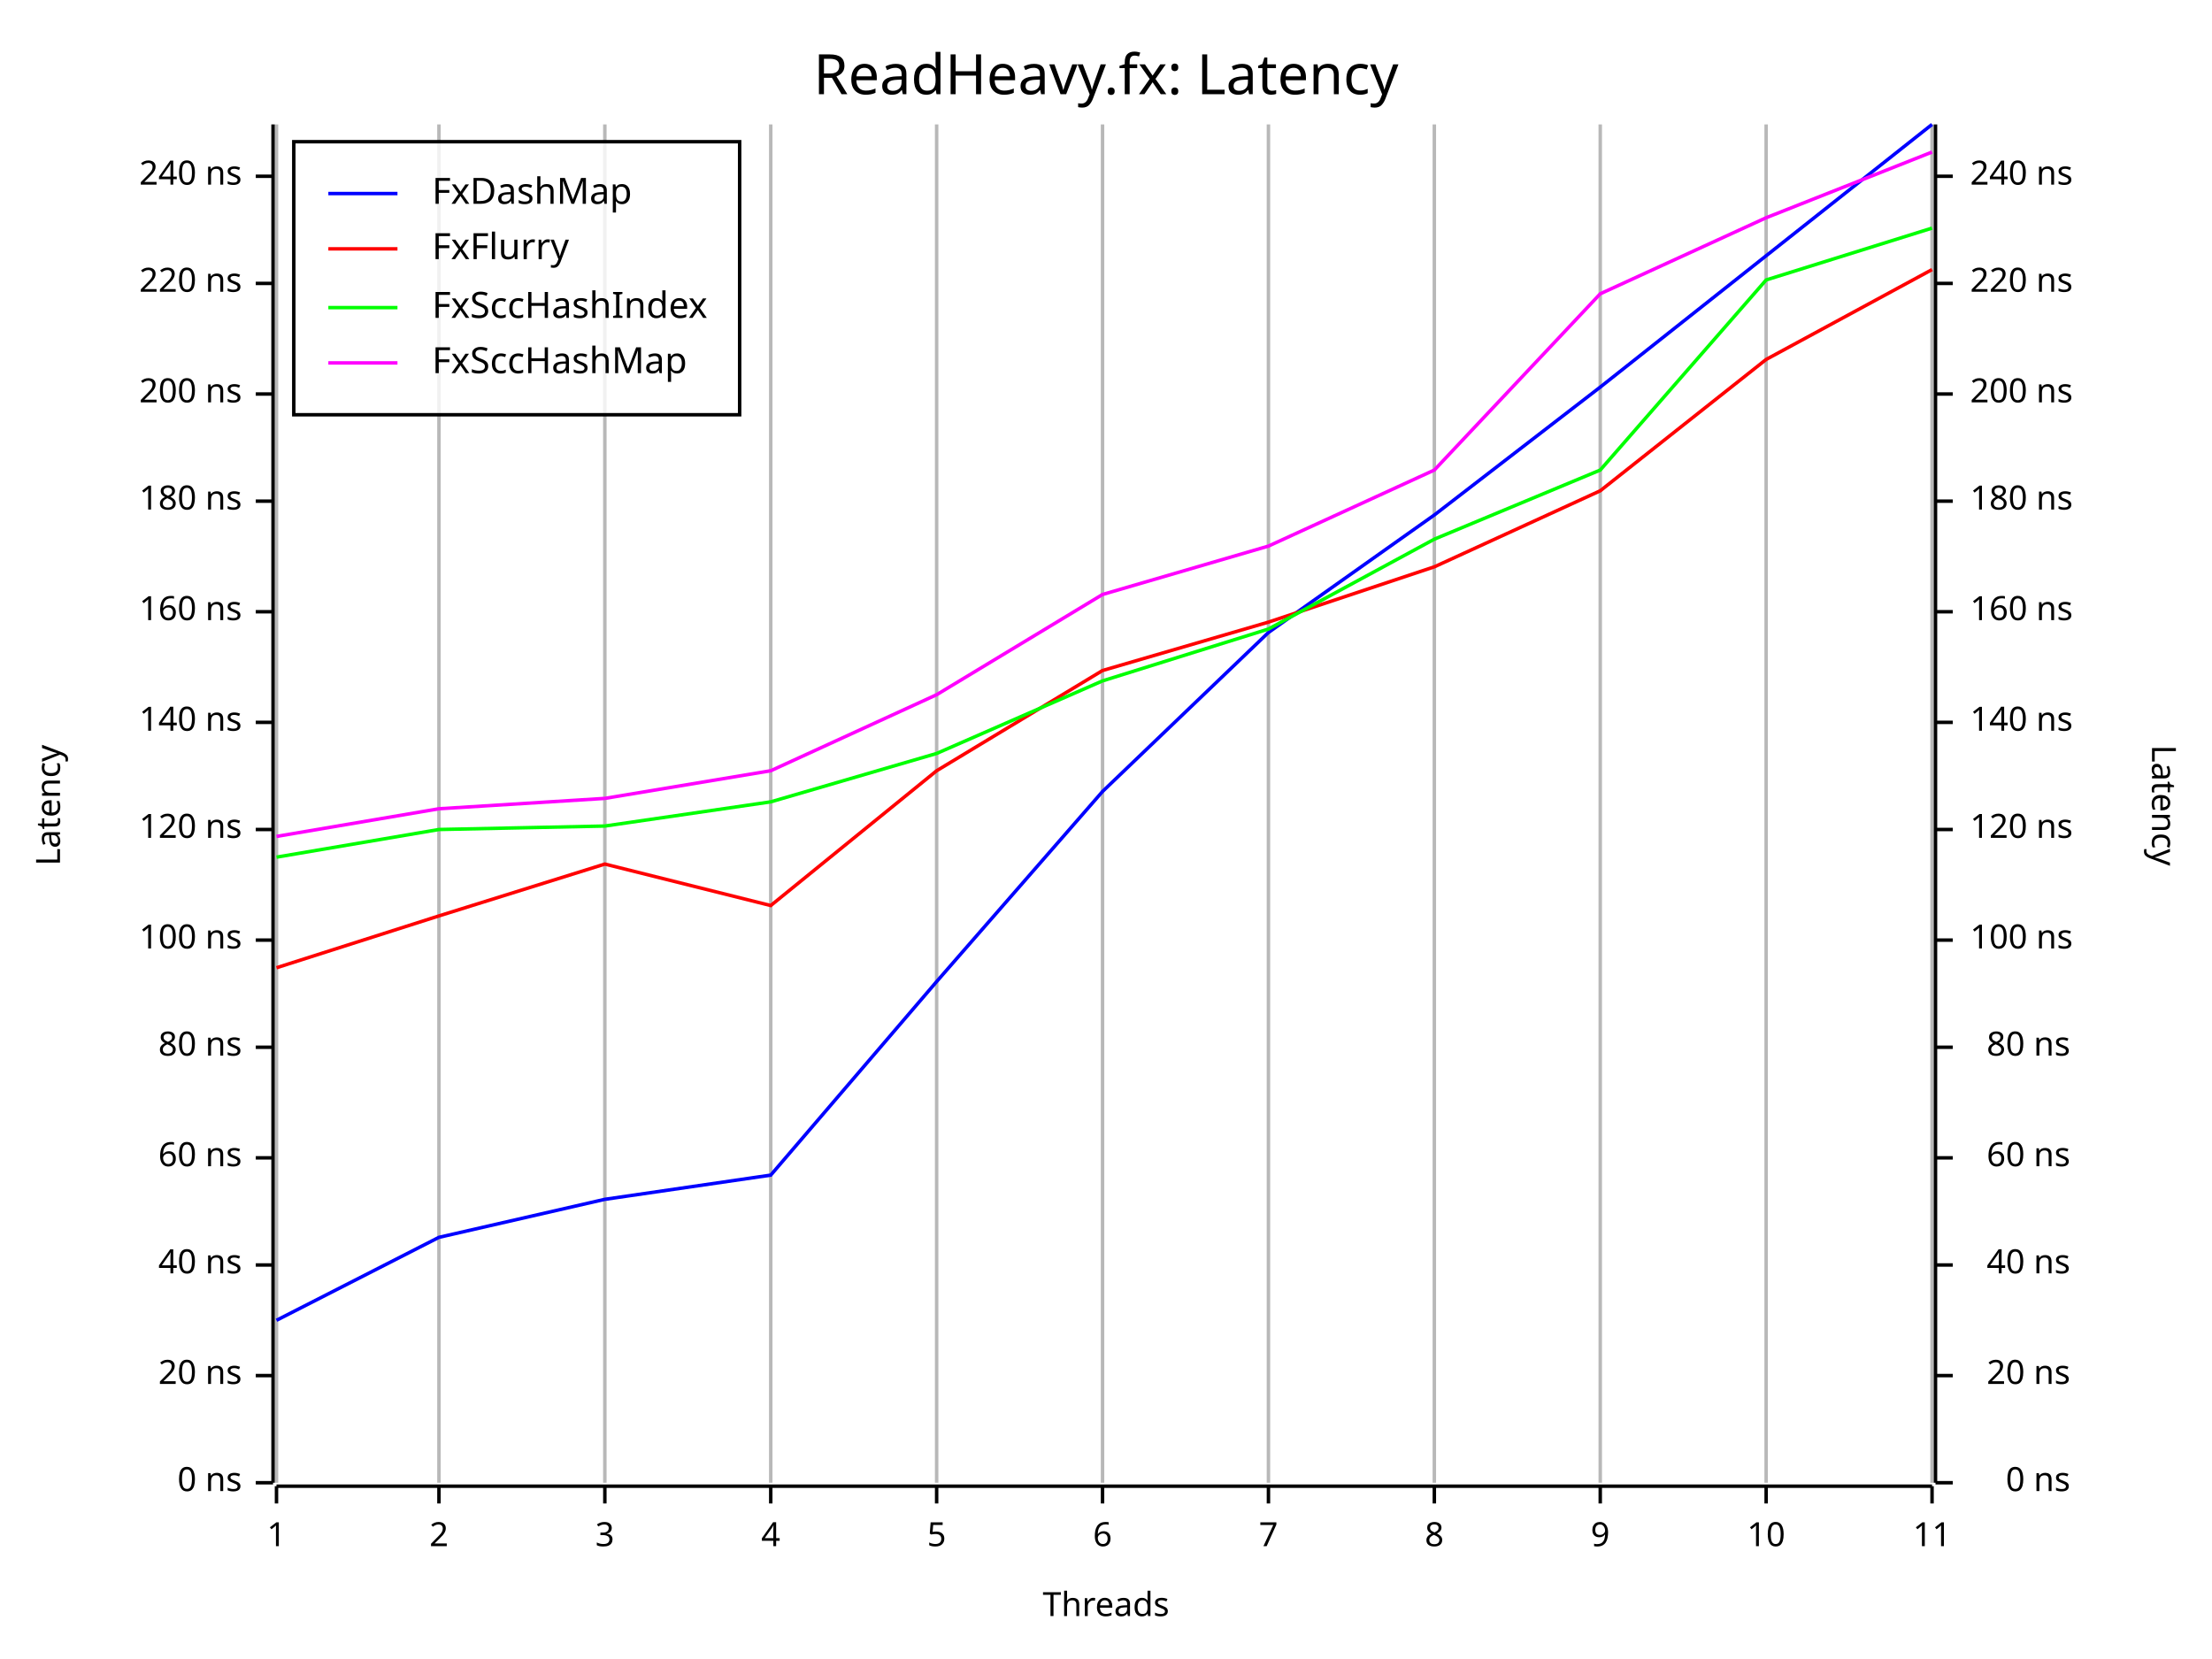
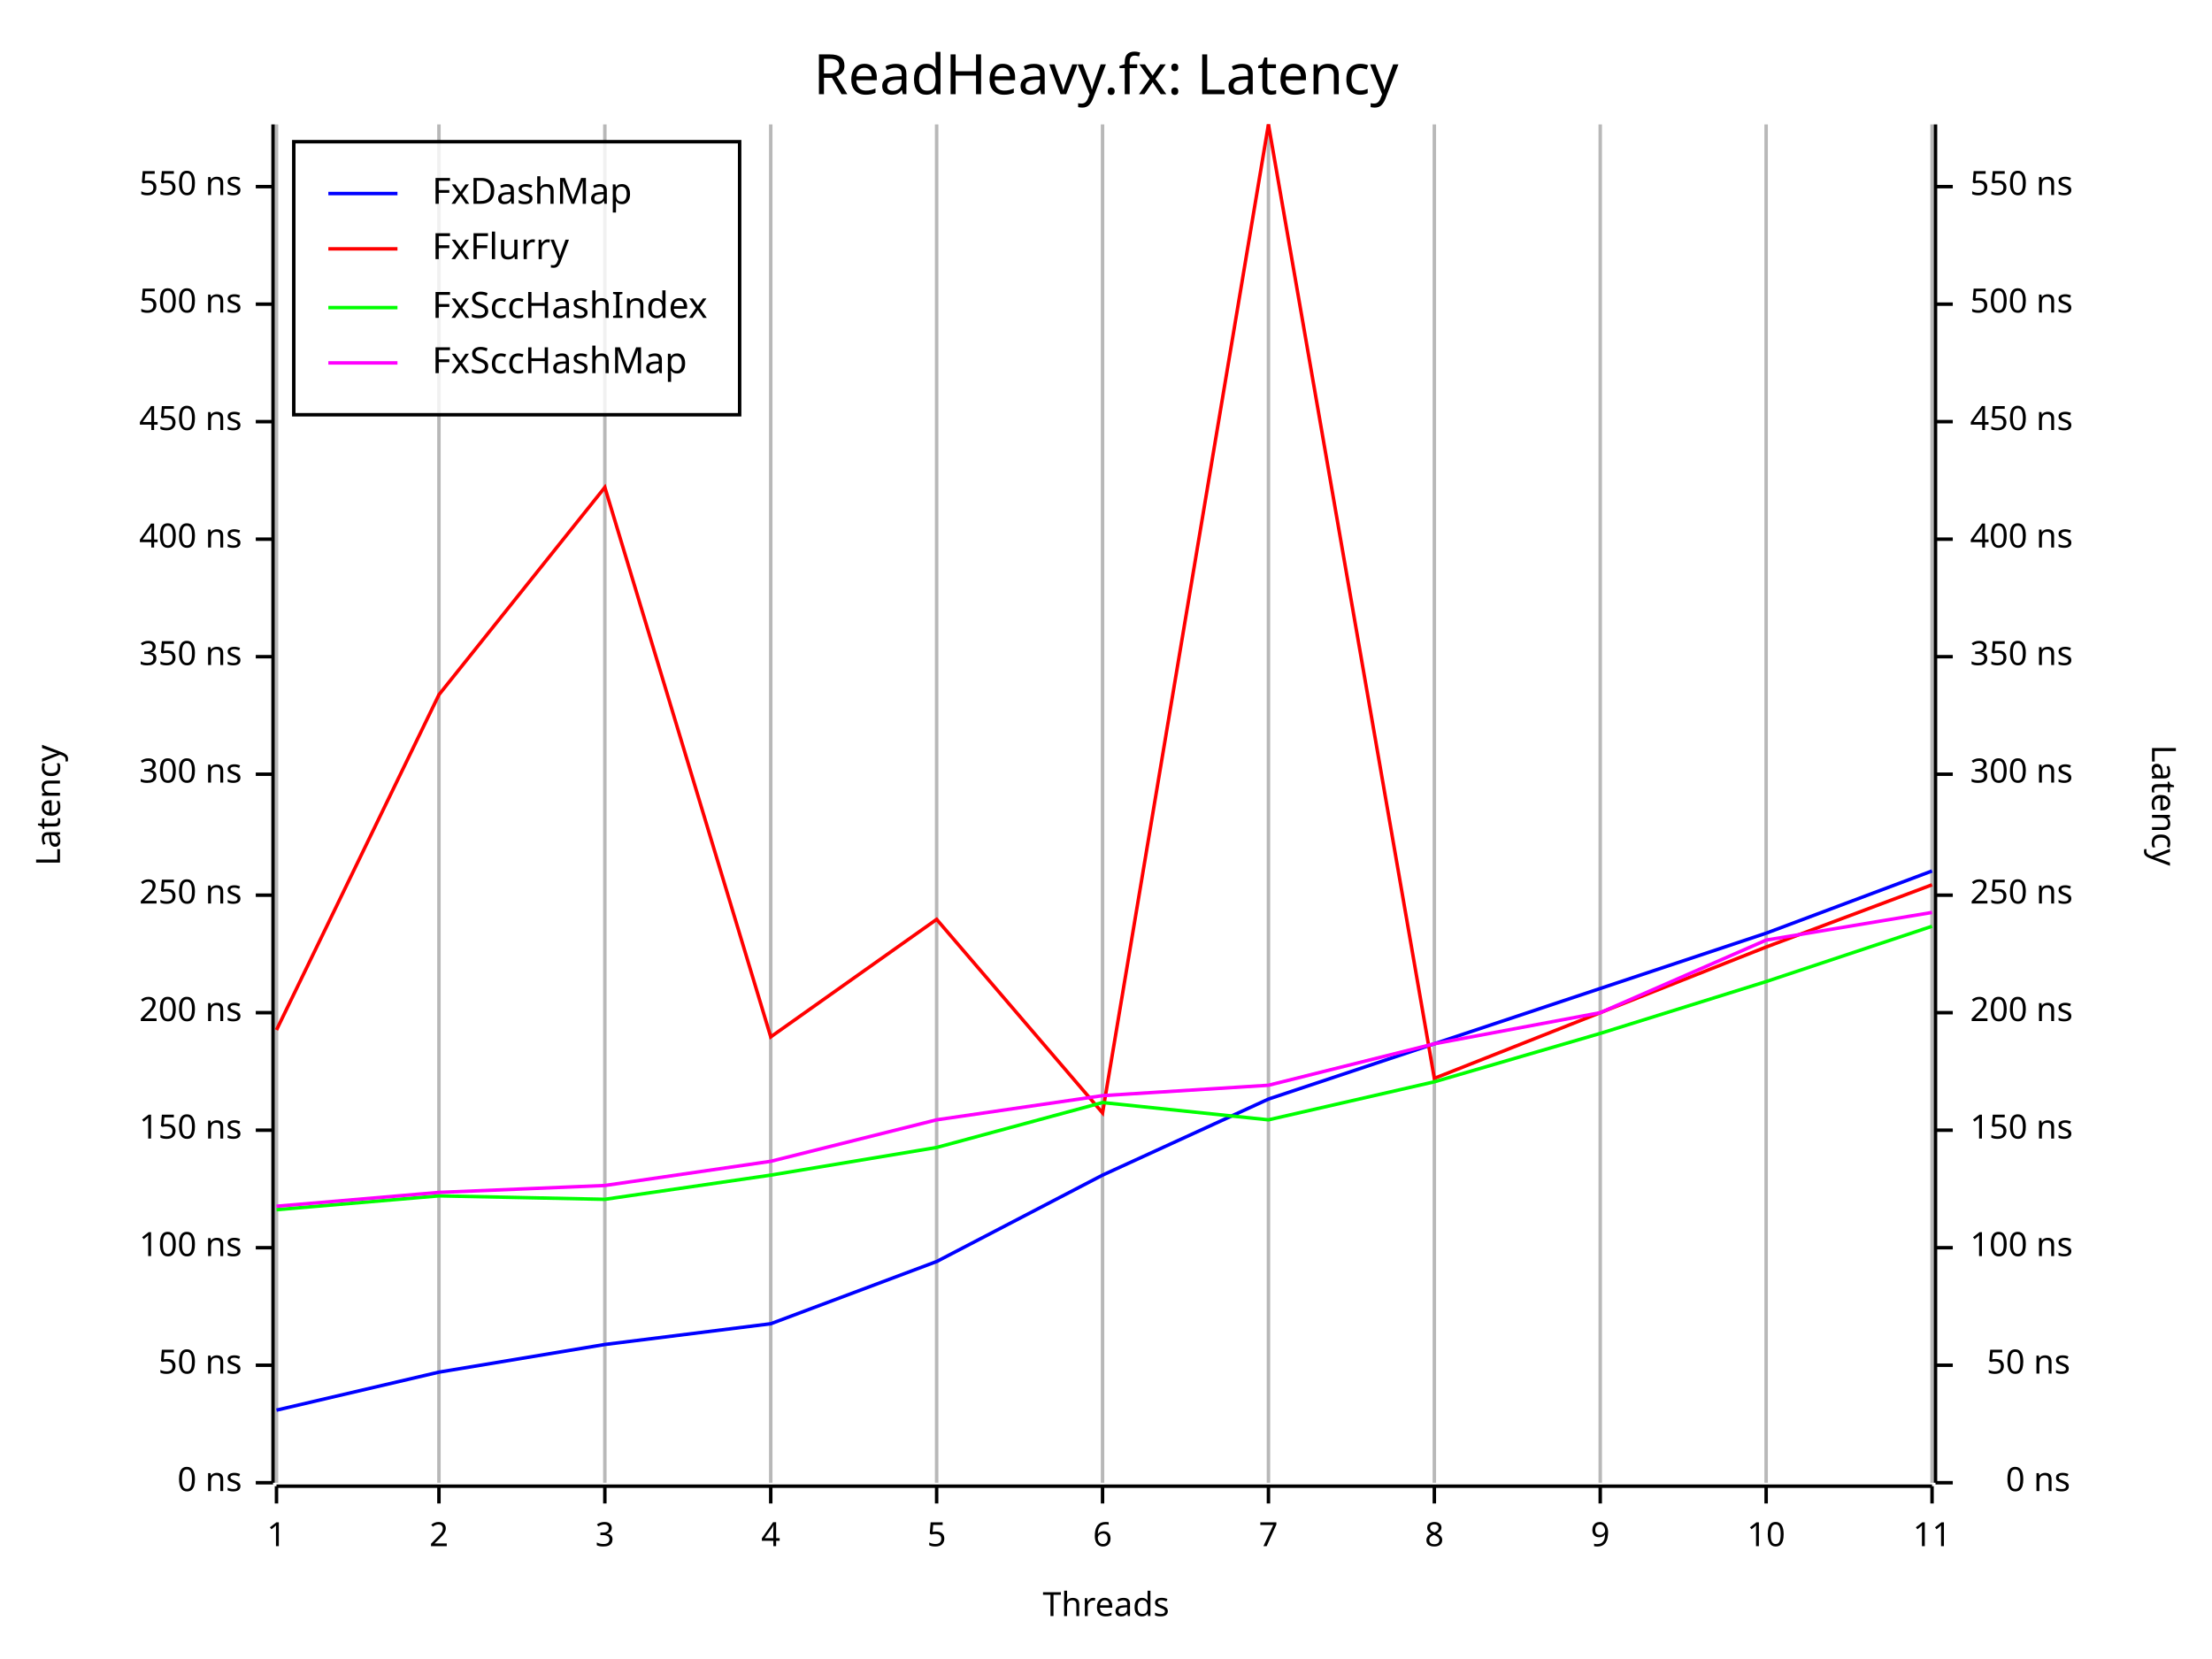
<svg xmlns="http://www.w3.org/2000/svg" width="640" height="480" viewBox="0 0 640 480">
  <rect x="0" y="0" width="640" height="480" opacity="1" fill="#FFFFFF" stroke="none" />
  <text x="320" y="15" dy="0.76em" text-anchor="middle" font-family="Fira Code" font-size="16.129" opacity="1" fill="#000000">
ReadHeavy.fx: Latency
</text>
  <line opacity="0.1" stroke="#000000" stroke-width="1" x1="80" y1="429" x2="80" y2="36" />
  <line opacity="0.1" stroke="#000000" stroke-width="1" x1="127" y1="429" x2="127" y2="36" />
  <line opacity="0.1" stroke="#000000" stroke-width="1" x1="175" y1="429" x2="175" y2="36" />
  <line opacity="0.1" stroke="#000000" stroke-width="1" x1="223" y1="429" x2="223" y2="36" />
  <line opacity="0.1" stroke="#000000" stroke-width="1" x1="271" y1="429" x2="271" y2="36" />
  <line opacity="0.1" stroke="#000000" stroke-width="1" x1="319" y1="429" x2="319" y2="36" />
  <line opacity="0.1" stroke="#000000" stroke-width="1" x1="367" y1="429" x2="367" y2="36" />
  <line opacity="0.1" stroke="#000000" stroke-width="1" x1="415" y1="429" x2="415" y2="36" />
  <line opacity="0.1" stroke="#000000" stroke-width="1" x1="463" y1="429" x2="463" y2="36" />
  <line opacity="0.1" stroke="#000000" stroke-width="1" x1="511" y1="429" x2="511" y2="36" />
  <line opacity="0.1" stroke="#000000" stroke-width="1" x1="559" y1="429" x2="559" y2="36" />
  <text x="10" y="233" dy="0.76em" text-anchor="middle" font-family="sans-serif" font-size="9.677" opacity="1" fill="#000000" transform="rotate(270, 10, 233)">
Latency
</text>
  <text x="320" y="470" dy="-0.5ex" text-anchor="middle" font-family="sans-serif" font-size="9.677" opacity="1" fill="#000000">
Threads
</text>
  <text x="630" y="233" dy="0.76em" text-anchor="middle" font-family="sans-serif" font-size="9.677" opacity="1" fill="#000000" transform="rotate(90, 630, 233)">
Latency
</text>
  <line opacity="0.2" stroke="#000000" stroke-width="1" x1="80" y1="429" x2="80" y2="36" />
  <line opacity="0.2" stroke="#000000" stroke-width="1" x1="127" y1="429" x2="127" y2="36" />
  <line opacity="0.2" stroke="#000000" stroke-width="1" x1="175" y1="429" x2="175" y2="36" />
  <line opacity="0.2" stroke="#000000" stroke-width="1" x1="223" y1="429" x2="223" y2="36" />
  <line opacity="0.2" stroke="#000000" stroke-width="1" x1="271" y1="429" x2="271" y2="36" />
  <line opacity="0.2" stroke="#000000" stroke-width="1" x1="319" y1="429" x2="319" y2="36" />
  <line opacity="0.2" stroke="#000000" stroke-width="1" x1="367" y1="429" x2="367" y2="36" />
  <line opacity="0.2" stroke="#000000" stroke-width="1" x1="415" y1="429" x2="415" y2="36" />
  <line opacity="0.2" stroke="#000000" stroke-width="1" x1="463" y1="429" x2="463" y2="36" />
  <line opacity="0.2" stroke="#000000" stroke-width="1" x1="511" y1="429" x2="511" y2="36" />
  <line opacity="0.2" stroke="#000000" stroke-width="1" x1="559" y1="429" x2="559" y2="36" />
  <polyline fill="none" opacity="1" stroke="#000000" stroke-width="1" points="79,36 79,429 " />
  <text x="70" y="429" dy="0.5ex" text-anchor="end" font-family="sans-serif" font-size="9.677" opacity="1" fill="#000000">
0 ns
</text>
  <polyline fill="none" opacity="1" stroke="#000000" stroke-width="1" points="74,429 79,429 " />
-   <text x="70" y="398" dy="0.5ex" text-anchor="end" font-family="sans-serif" font-size="9.677" opacity="1" fill="#000000">
- 20 ns
- </text>
-   <polyline fill="none" opacity="1" stroke="#000000" stroke-width="1" points="74,398 79,398 " />
-   <text x="70" y="366" dy="0.5ex" text-anchor="end" font-family="sans-serif" font-size="9.677" opacity="1" fill="#000000">
- 40 ns
- </text>
-   <polyline fill="none" opacity="1" stroke="#000000" stroke-width="1" points="74,366 79,366 " />
-   <text x="70" y="335" dy="0.5ex" text-anchor="end" font-family="sans-serif" font-size="9.677" opacity="1" fill="#000000">
- 60 ns
- </text>
-   <polyline fill="none" opacity="1" stroke="#000000" stroke-width="1" points="74,335 79,335 " />
-   <text x="70" y="303" dy="0.5ex" text-anchor="end" font-family="sans-serif" font-size="9.677" opacity="1" fill="#000000">
- 80 ns
- </text>
-   <polyline fill="none" opacity="1" stroke="#000000" stroke-width="1" points="74,303 79,303 " />
-   <text x="70" y="272" dy="0.5ex" text-anchor="end" font-family="sans-serif" font-size="9.677" opacity="1" fill="#000000">
+   <text x="70" y="395" dy="0.5ex" text-anchor="end" font-family="sans-serif" font-size="9.677" opacity="1" fill="#000000">
+ 50 ns
+ </text>
+   <polyline fill="none" opacity="1" stroke="#000000" stroke-width="1" points="74,395 79,395 " />
+   <text x="70" y="361" dy="0.5ex" text-anchor="end" font-family="sans-serif" font-size="9.677" opacity="1" fill="#000000">
100 ns
</text>
-   <polyline fill="none" opacity="1" stroke="#000000" stroke-width="1" points="74,272 79,272 " />
-   <text x="70" y="240" dy="0.5ex" text-anchor="end" font-family="sans-serif" font-size="9.677" opacity="1" fill="#000000">
- 120 ns
- </text>
-   <polyline fill="none" opacity="1" stroke="#000000" stroke-width="1" points="74,240 79,240 " />
-   <text x="70" y="209" dy="0.5ex" text-anchor="end" font-family="sans-serif" font-size="9.677" opacity="1" fill="#000000">
- 140 ns
- </text>
-   <polyline fill="none" opacity="1" stroke="#000000" stroke-width="1" points="74,209 79,209 " />
-   <text x="70" y="177" dy="0.5ex" text-anchor="end" font-family="sans-serif" font-size="9.677" opacity="1" fill="#000000">
- 160 ns
- </text>
-   <polyline fill="none" opacity="1" stroke="#000000" stroke-width="1" points="74,177 79,177 " />
-   <text x="70" y="145" dy="0.5ex" text-anchor="end" font-family="sans-serif" font-size="9.677" opacity="1" fill="#000000">
- 180 ns
- </text>
-   <polyline fill="none" opacity="1" stroke="#000000" stroke-width="1" points="74,145 79,145 " />
-   <text x="70" y="114" dy="0.5ex" text-anchor="end" font-family="sans-serif" font-size="9.677" opacity="1" fill="#000000">
+   <polyline fill="none" opacity="1" stroke="#000000" stroke-width="1" points="74,361 79,361 " />
+   <text x="70" y="327" dy="0.5ex" text-anchor="end" font-family="sans-serif" font-size="9.677" opacity="1" fill="#000000">
+ 150 ns
+ </text>
+   <polyline fill="none" opacity="1" stroke="#000000" stroke-width="1" points="74,327 79,327 " />
+   <text x="70" y="293" dy="0.5ex" text-anchor="end" font-family="sans-serif" font-size="9.677" opacity="1" fill="#000000">
200 ns
</text>
-   <polyline fill="none" opacity="1" stroke="#000000" stroke-width="1" points="74,114 79,114 " />
-   <text x="70" y="82" dy="0.5ex" text-anchor="end" font-family="sans-serif" font-size="9.677" opacity="1" fill="#000000">
- 220 ns
- </text>
-   <polyline fill="none" opacity="1" stroke="#000000" stroke-width="1" points="74,82 79,82 " />
-   <text x="70" y="51" dy="0.5ex" text-anchor="end" font-family="sans-serif" font-size="9.677" opacity="1" fill="#000000">
- 240 ns
- </text>
-   <polyline fill="none" opacity="1" stroke="#000000" stroke-width="1" points="74,51 79,51 " />
+   <polyline fill="none" opacity="1" stroke="#000000" stroke-width="1" points="74,293 79,293 " />
+   <text x="70" y="259" dy="0.5ex" text-anchor="end" font-family="sans-serif" font-size="9.677" opacity="1" fill="#000000">
+ 250 ns
+ </text>
+   <polyline fill="none" opacity="1" stroke="#000000" stroke-width="1" points="74,259 79,259 " />
+   <text x="70" y="224" dy="0.5ex" text-anchor="end" font-family="sans-serif" font-size="9.677" opacity="1" fill="#000000">
+ 300 ns
+ </text>
+   <polyline fill="none" opacity="1" stroke="#000000" stroke-width="1" points="74,224 79,224 " />
+   <text x="70" y="190" dy="0.5ex" text-anchor="end" font-family="sans-serif" font-size="9.677" opacity="1" fill="#000000">
+ 350 ns
+ </text>
+   <polyline fill="none" opacity="1" stroke="#000000" stroke-width="1" points="74,190 79,190 " />
+   <text x="70" y="156" dy="0.5ex" text-anchor="end" font-family="sans-serif" font-size="9.677" opacity="1" fill="#000000">
+ 400 ns
+ </text>
+   <polyline fill="none" opacity="1" stroke="#000000" stroke-width="1" points="74,156 79,156 " />
+   <text x="70" y="122" dy="0.5ex" text-anchor="end" font-family="sans-serif" font-size="9.677" opacity="1" fill="#000000">
+ 450 ns
+ </text>
+   <polyline fill="none" opacity="1" stroke="#000000" stroke-width="1" points="74,122 79,122 " />
+   <text x="70" y="88" dy="0.5ex" text-anchor="end" font-family="sans-serif" font-size="9.677" opacity="1" fill="#000000">
+ 500 ns
+ </text>
+   <polyline fill="none" opacity="1" stroke="#000000" stroke-width="1" points="74,88 79,88 " />
+   <text x="70" y="54" dy="0.5ex" text-anchor="end" font-family="sans-serif" font-size="9.677" opacity="1" fill="#000000">
+ 550 ns
+ </text>
+   <polyline fill="none" opacity="1" stroke="#000000" stroke-width="1" points="74,54 79,54 " />
  <polyline fill="none" opacity="1" stroke="#000000" stroke-width="1" points="80,430 559,430 " />
  <text x="80" y="440" dy="0.76em" text-anchor="middle" font-family="sans-serif" font-size="9.677" opacity="1" fill="#000000">
1
</text>
  <polyline fill="none" opacity="1" stroke="#000000" stroke-width="1" points="80,430 80,435 " />
  <text x="127" y="440" dy="0.76em" text-anchor="middle" font-family="sans-serif" font-size="9.677" opacity="1" fill="#000000">
2
</text>
  <polyline fill="none" opacity="1" stroke="#000000" stroke-width="1" points="127,430 127,435 " />
  <text x="175" y="440" dy="0.76em" text-anchor="middle" font-family="sans-serif" font-size="9.677" opacity="1" fill="#000000">
3
</text>
  <polyline fill="none" opacity="1" stroke="#000000" stroke-width="1" points="175,430 175,435 " />
  <text x="223" y="440" dy="0.76em" text-anchor="middle" font-family="sans-serif" font-size="9.677" opacity="1" fill="#000000">
4
</text>
  <polyline fill="none" opacity="1" stroke="#000000" stroke-width="1" points="223,430 223,435 " />
  <text x="271" y="440" dy="0.76em" text-anchor="middle" font-family="sans-serif" font-size="9.677" opacity="1" fill="#000000">
5
</text>
  <polyline fill="none" opacity="1" stroke="#000000" stroke-width="1" points="271,430 271,435 " />
  <text x="319" y="440" dy="0.76em" text-anchor="middle" font-family="sans-serif" font-size="9.677" opacity="1" fill="#000000">
6
</text>
  <polyline fill="none" opacity="1" stroke="#000000" stroke-width="1" points="319,430 319,435 " />
  <text x="367" y="440" dy="0.76em" text-anchor="middle" font-family="sans-serif" font-size="9.677" opacity="1" fill="#000000">
7
</text>
  <polyline fill="none" opacity="1" stroke="#000000" stroke-width="1" points="367,430 367,435 " />
  <text x="415" y="440" dy="0.76em" text-anchor="middle" font-family="sans-serif" font-size="9.677" opacity="1" fill="#000000">
8
</text>
  <polyline fill="none" opacity="1" stroke="#000000" stroke-width="1" points="415,430 415,435 " />
  <text x="463" y="440" dy="0.76em" text-anchor="middle" font-family="sans-serif" font-size="9.677" opacity="1" fill="#000000">
9
</text>
  <polyline fill="none" opacity="1" stroke="#000000" stroke-width="1" points="463,430 463,435 " />
  <text x="511" y="440" dy="0.76em" text-anchor="middle" font-family="sans-serif" font-size="9.677" opacity="1" fill="#000000">
10
</text>
  <polyline fill="none" opacity="1" stroke="#000000" stroke-width="1" points="511,430 511,435 " />
  <text x="559" y="440" dy="0.76em" text-anchor="middle" font-family="sans-serif" font-size="9.677" opacity="1" fill="#000000">
11
</text>
  <polyline fill="none" opacity="1" stroke="#000000" stroke-width="1" points="559,430 559,435 " />
  <polyline fill="none" opacity="1" stroke="#000000" stroke-width="1" points="560,36 560,429 " />
  <text x="599" y="429" dy="0.5ex" text-anchor="end" font-family="sans-serif" font-size="9.677" opacity="1" fill="#000000">
0 ns
</text>
  <polyline fill="none" opacity="1" stroke="#000000" stroke-width="1" points="560,429 565,429 " />
-   <text x="599" y="398" dy="0.5ex" text-anchor="end" font-family="sans-serif" font-size="9.677" opacity="1" fill="#000000">
- 20 ns
- </text>
-   <polyline fill="none" opacity="1" stroke="#000000" stroke-width="1" points="560,398 565,398 " />
-   <text x="599" y="366" dy="0.5ex" text-anchor="end" font-family="sans-serif" font-size="9.677" opacity="1" fill="#000000">
- 40 ns
- </text>
-   <polyline fill="none" opacity="1" stroke="#000000" stroke-width="1" points="560,366 565,366 " />
-   <text x="599" y="335" dy="0.5ex" text-anchor="end" font-family="sans-serif" font-size="9.677" opacity="1" fill="#000000">
- 60 ns
- </text>
-   <polyline fill="none" opacity="1" stroke="#000000" stroke-width="1" points="560,335 565,335 " />
-   <text x="599" y="303" dy="0.5ex" text-anchor="end" font-family="sans-serif" font-size="9.677" opacity="1" fill="#000000">
- 80 ns
- </text>
-   <polyline fill="none" opacity="1" stroke="#000000" stroke-width="1" points="560,303 565,303 " />
-   <text x="570" y="272" dy="0.5ex" text-anchor="start" font-family="sans-serif" font-size="9.677" opacity="1" fill="#000000">
+   <text x="599" y="395" dy="0.5ex" text-anchor="end" font-family="sans-serif" font-size="9.677" opacity="1" fill="#000000">
+ 50 ns
+ </text>
+   <polyline fill="none" opacity="1" stroke="#000000" stroke-width="1" points="560,395 565,395 " />
+   <text x="570" y="361" dy="0.5ex" text-anchor="start" font-family="sans-serif" font-size="9.677" opacity="1" fill="#000000">
100 ns
</text>
-   <polyline fill="none" opacity="1" stroke="#000000" stroke-width="1" points="560,272 565,272 " />
-   <text x="570" y="240" dy="0.5ex" text-anchor="start" font-family="sans-serif" font-size="9.677" opacity="1" fill="#000000">
- 120 ns
- </text>
-   <polyline fill="none" opacity="1" stroke="#000000" stroke-width="1" points="560,240 565,240 " />
-   <text x="570" y="209" dy="0.5ex" text-anchor="start" font-family="sans-serif" font-size="9.677" opacity="1" fill="#000000">
- 140 ns
- </text>
-   <polyline fill="none" opacity="1" stroke="#000000" stroke-width="1" points="560,209 565,209 " />
-   <text x="570" y="177" dy="0.5ex" text-anchor="start" font-family="sans-serif" font-size="9.677" opacity="1" fill="#000000">
- 160 ns
- </text>
-   <polyline fill="none" opacity="1" stroke="#000000" stroke-width="1" points="560,177 565,177 " />
-   <text x="570" y="145" dy="0.5ex" text-anchor="start" font-family="sans-serif" font-size="9.677" opacity="1" fill="#000000">
- 180 ns
- </text>
-   <polyline fill="none" opacity="1" stroke="#000000" stroke-width="1" points="560,145 565,145 " />
-   <text x="570" y="114" dy="0.5ex" text-anchor="start" font-family="sans-serif" font-size="9.677" opacity="1" fill="#000000">
+   <polyline fill="none" opacity="1" stroke="#000000" stroke-width="1" points="560,361 565,361 " />
+   <text x="570" y="327" dy="0.5ex" text-anchor="start" font-family="sans-serif" font-size="9.677" opacity="1" fill="#000000">
+ 150 ns
+ </text>
+   <polyline fill="none" opacity="1" stroke="#000000" stroke-width="1" points="560,327 565,327 " />
+   <text x="570" y="293" dy="0.5ex" text-anchor="start" font-family="sans-serif" font-size="9.677" opacity="1" fill="#000000">
200 ns
</text>
-   <polyline fill="none" opacity="1" stroke="#000000" stroke-width="1" points="560,114 565,114 " />
-   <text x="570" y="82" dy="0.5ex" text-anchor="start" font-family="sans-serif" font-size="9.677" opacity="1" fill="#000000">
- 220 ns
- </text>
-   <polyline fill="none" opacity="1" stroke="#000000" stroke-width="1" points="560,82 565,82 " />
-   <text x="570" y="51" dy="0.5ex" text-anchor="start" font-family="sans-serif" font-size="9.677" opacity="1" fill="#000000">
- 240 ns
- </text>
-   <polyline fill="none" opacity="1" stroke="#000000" stroke-width="1" points="560,51 565,51 " />
-   <polyline fill="none" opacity="1" stroke="#0000FF" stroke-width="1" points="80,382 127,358 175,347 223,340 271,284 319,229 367,183 415,149 463,112 511,74 559,36 " />
-   <polyline fill="none" opacity="1" stroke="#FF0000" stroke-width="1" points="80,280 127,265 175,250 223,262 271,223 319,194 367,180 415,164 463,142 511,104 559,78 " />
-   <polyline fill="none" opacity="1" stroke="#00FF00" stroke-width="1" points="80,248 127,240 175,239 223,232 271,218 319,197 367,182 415,156 463,136 511,81 559,66 " />
-   <polyline fill="none" opacity="1" stroke="#FF00FF" stroke-width="1" points="80,242 127,234 175,231 223,223 271,201 319,172 367,158 415,136 463,85 511,63 559,44 " />
+   <polyline fill="none" opacity="1" stroke="#000000" stroke-width="1" points="560,293 565,293 " />
+   <text x="570" y="259" dy="0.5ex" text-anchor="start" font-family="sans-serif" font-size="9.677" opacity="1" fill="#000000">
+ 250 ns
+ </text>
+   <polyline fill="none" opacity="1" stroke="#000000" stroke-width="1" points="560,259 565,259 " />
+   <text x="570" y="224" dy="0.5ex" text-anchor="start" font-family="sans-serif" font-size="9.677" opacity="1" fill="#000000">
+ 300 ns
+ </text>
+   <polyline fill="none" opacity="1" stroke="#000000" stroke-width="1" points="560,224 565,224 " />
+   <text x="570" y="190" dy="0.5ex" text-anchor="start" font-family="sans-serif" font-size="9.677" opacity="1" fill="#000000">
+ 350 ns
+ </text>
+   <polyline fill="none" opacity="1" stroke="#000000" stroke-width="1" points="560,190 565,190 " />
+   <text x="570" y="156" dy="0.5ex" text-anchor="start" font-family="sans-serif" font-size="9.677" opacity="1" fill="#000000">
+ 400 ns
+ </text>
+   <polyline fill="none" opacity="1" stroke="#000000" stroke-width="1" points="560,156 565,156 " />
+   <text x="570" y="122" dy="0.5ex" text-anchor="start" font-family="sans-serif" font-size="9.677" opacity="1" fill="#000000">
+ 450 ns
+ </text>
+   <polyline fill="none" opacity="1" stroke="#000000" stroke-width="1" points="560,122 565,122 " />
+   <text x="570" y="88" dy="0.5ex" text-anchor="start" font-family="sans-serif" font-size="9.677" opacity="1" fill="#000000">
+ 500 ns
+ </text>
+   <polyline fill="none" opacity="1" stroke="#000000" stroke-width="1" points="560,88 565,88 " />
+   <text x="570" y="54" dy="0.5ex" text-anchor="start" font-family="sans-serif" font-size="9.677" opacity="1" fill="#000000">
+ 550 ns
+ </text>
+   <polyline fill="none" opacity="1" stroke="#000000" stroke-width="1" points="560,54 565,54 " />
+   <polyline fill="none" opacity="1" stroke="#0000FF" stroke-width="1" points="80,408 127,397 175,389 223,383 271,365 319,340 367,318 415,302 463,286 511,270 559,252 " />
+   <polyline fill="none" opacity="1" stroke="#FF0000" stroke-width="1" points="80,298 127,201 175,141 223,300 271,266 319,322 367,36 415,312 463,293 511,274 559,256 " />
+   <polyline fill="none" opacity="1" stroke="#00FF00" stroke-width="1" points="80,350 127,346 175,347 223,340 271,332 319,319 367,324 415,313 463,299 511,284 559,268 " />
+   <polyline fill="none" opacity="1" stroke="#FF00FF" stroke-width="1" points="80,349 127,345 175,343 223,336 271,324 319,317 367,314 415,302 463,293 511,272 559,264 " />
  <rect x="85" y="41" width="129" height="79" opacity="0.8" fill="#FFFFFF" stroke="none" />
  <rect x="85" y="41" width="129" height="79" opacity="1" fill="none" stroke="#000000" />
  <text x="125" y="51" dy="0.76em" text-anchor="start" font-family="Fira Code" font-size="10.484" opacity="1" fill="#000000">
FxDashMap
</text>
  <text x="125" y="67" dy="0.76em" text-anchor="start" font-family="Fira Code" font-size="10.484" opacity="1" fill="#000000">
FxFlurry
</text>
  <text x="125" y="84" dy="0.76em" text-anchor="start" font-family="Fira Code" font-size="10.484" opacity="1" fill="#000000">
FxSccHashIndex
</text>
  <text x="125" y="100" dy="0.76em" text-anchor="start" font-family="Fira Code" font-size="10.484" opacity="1" fill="#000000">
FxSccHashMap
</text>
  <polyline fill="none" opacity="1" stroke="#0000FF" stroke-width="1" points="95,56 115,56 " />
  <polyline fill="none" opacity="1" stroke="#FF0000" stroke-width="1" points="95,72 115,72 " />
  <polyline fill="none" opacity="1" stroke="#00FF00" stroke-width="1" points="95,89 115,89 " />
  <polyline fill="none" opacity="1" stroke="#FF00FF" stroke-width="1" points="95,105 115,105 " />
</svg>
